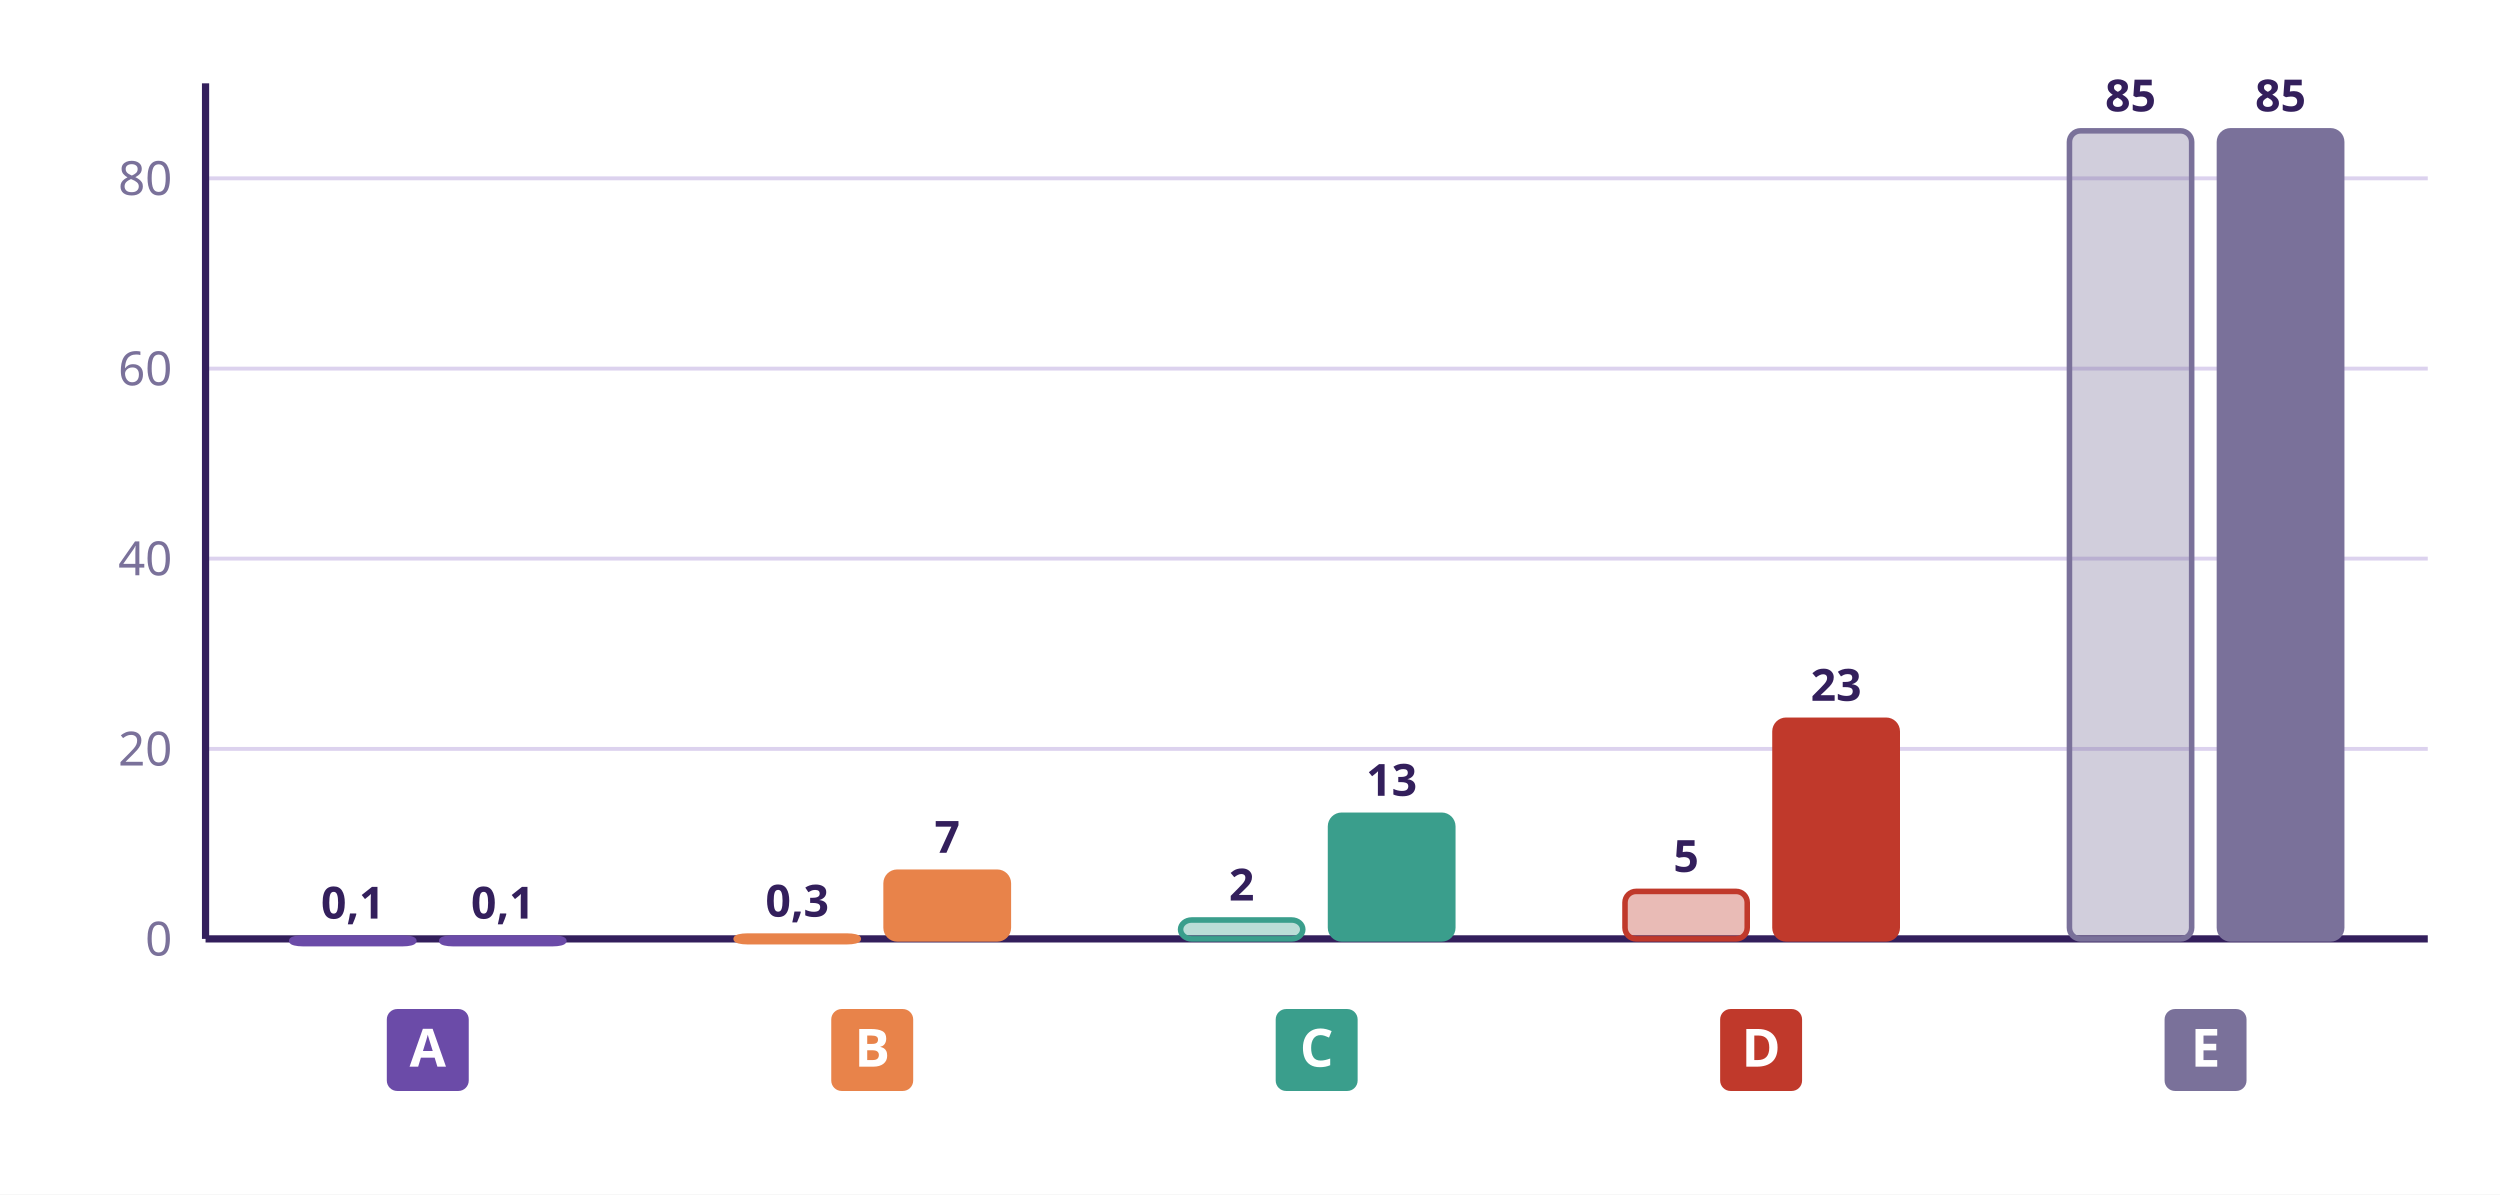
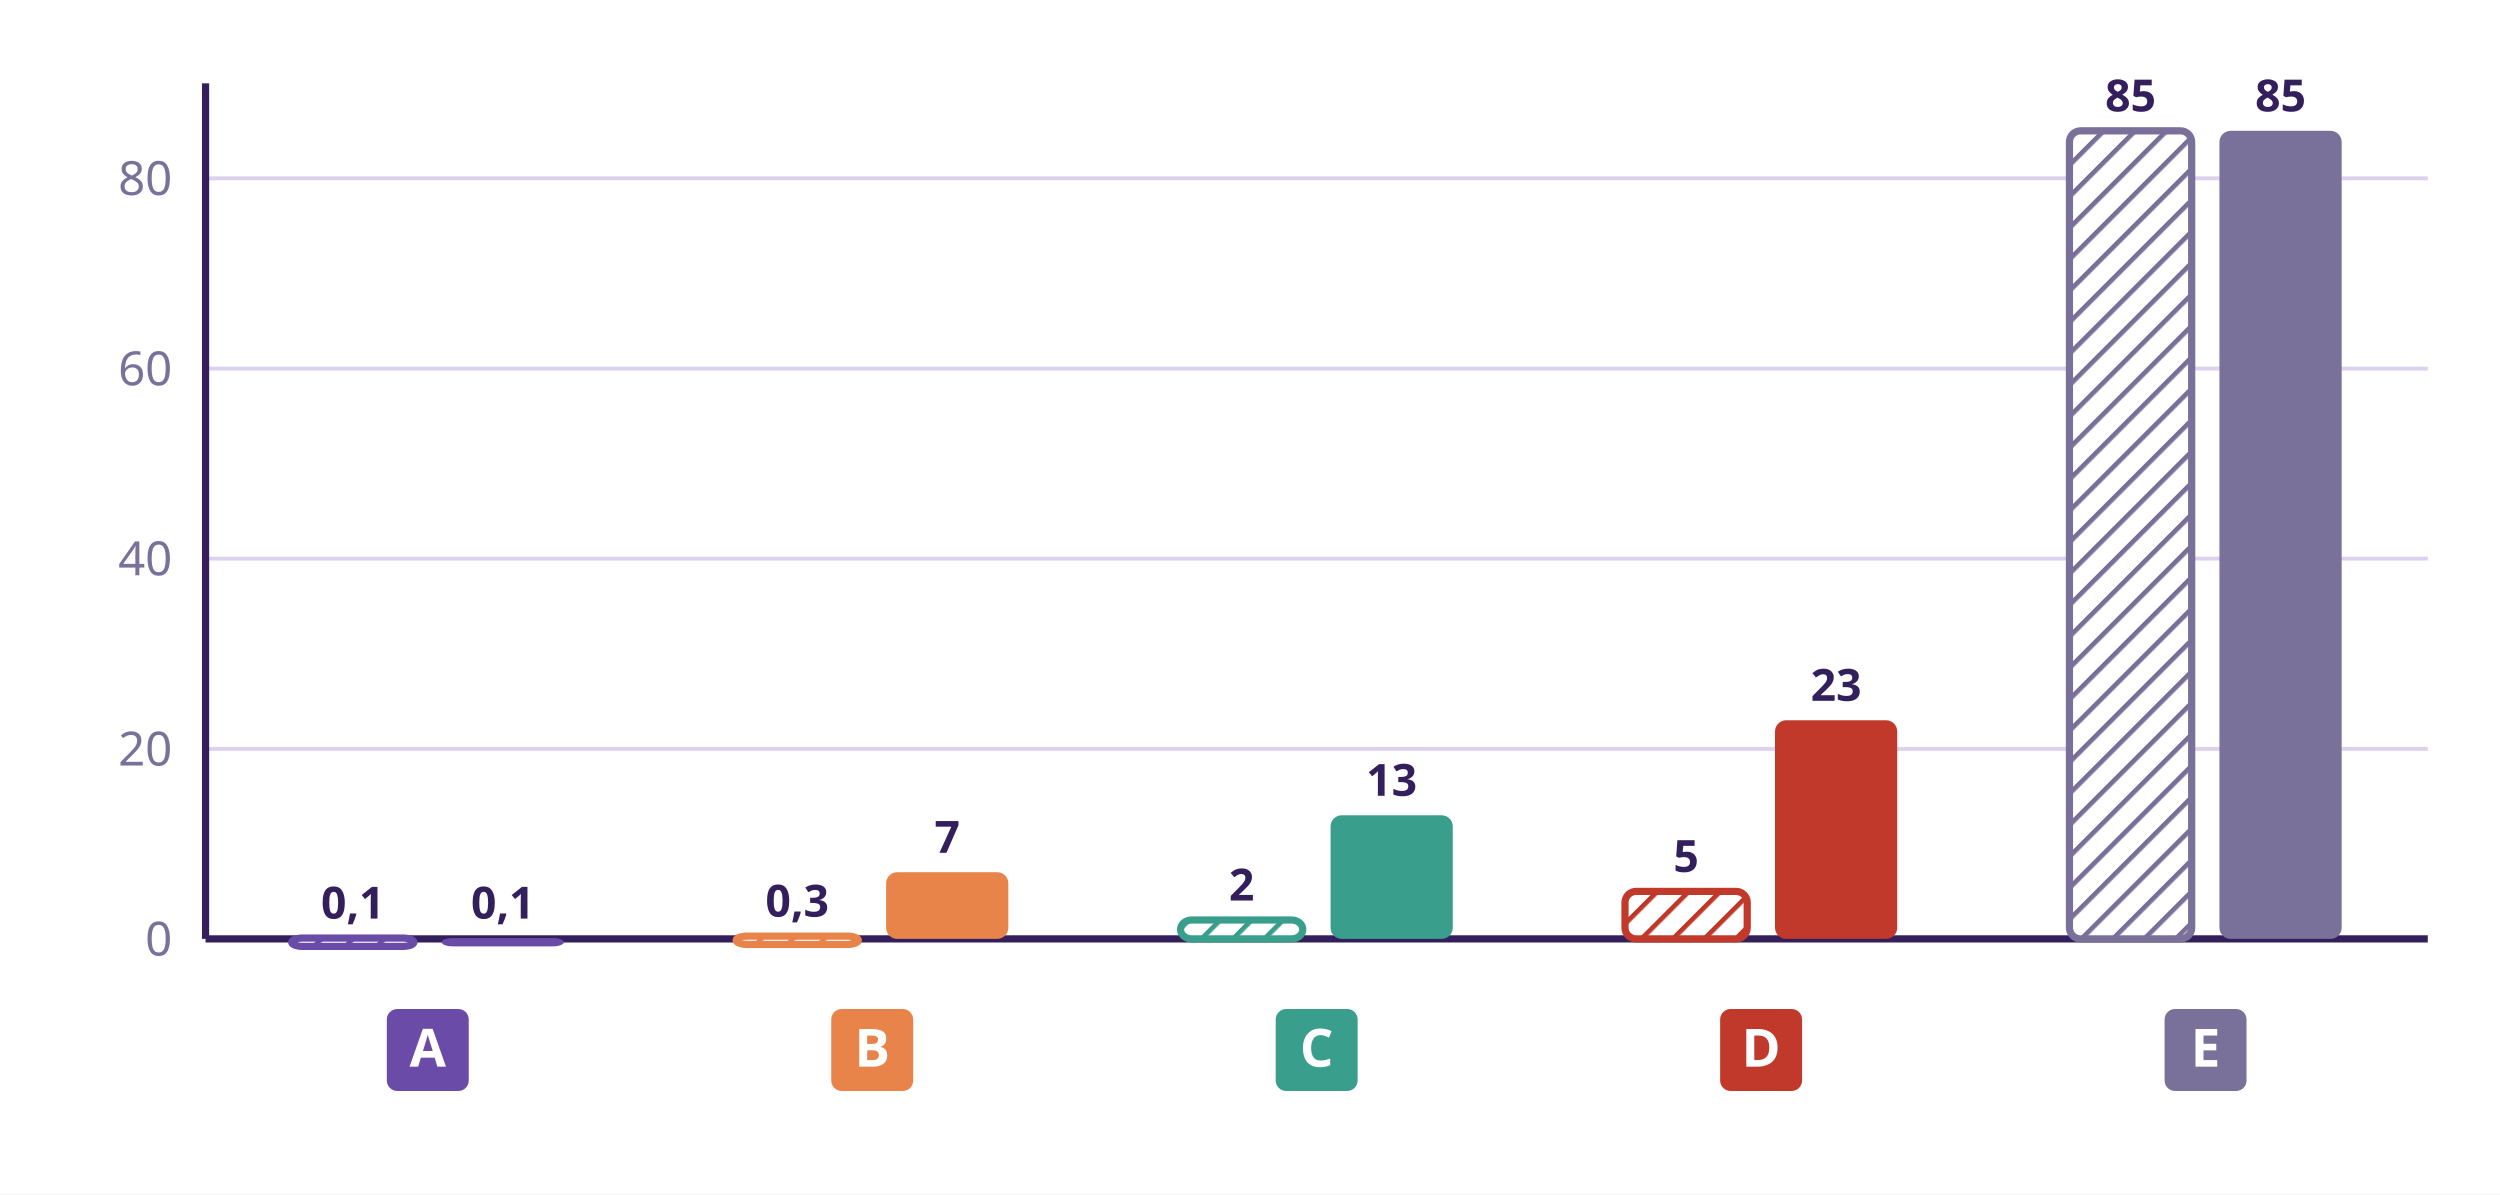
<svg xmlns="http://www.w3.org/2000/svg" viewBox="0 0 900 430" width="900" height="430" role="img">
  <rect width="900" height="430" fill="#ffffff" />
+   <defs>
+     <pattern id="h0" width="8" height="8" patternUnits="userSpaceOnUse" patternTransform="rotate(45)">
+       <rect width="8" height="8" fill="#ffffff" />
+       <line x1="0" y1="0" x2="0" y2="8" stroke="#6B4BA8" stroke-width="3.4" />
+     </pattern>
+     <pattern id="h1" width="8" height="8" patternUnits="userSpaceOnUse" patternTransform="rotate(45)">
+       <rect width="8" height="8" fill="#ffffff" />
+       <line x1="0" y1="0" x2="0" y2="8" stroke="#e8834a" stroke-width="3.4" />
+     </pattern>
+     <pattern id="h2" width="8" height="8" patternUnits="userSpaceOnUse" patternTransform="rotate(45)">
+       <rect width="8" height="8" fill="#ffffff" />
+       <line x1="0" y1="0" x2="0" y2="8" stroke="#3a9e8c" stroke-width="3.4" />
+     </pattern>
+     <pattern id="h3" width="8" height="8" patternUnits="userSpaceOnUse" patternTransform="rotate(45)">
+       <rect width="8" height="8" fill="#ffffff" />
+       <line x1="0" y1="0" x2="0" y2="8" stroke="#c0392b" stroke-width="3.4" />
+     </pattern>
+     <pattern id="h4" width="8" height="8" patternUnits="userSpaceOnUse" patternTransform="rotate(45)">
+       <rect width="8" height="8" fill="#ffffff" />
+       <line x1="0" y1="0" x2="0" y2="8" stroke="#7A719A" stroke-width="3.4" />
+     </pattern>
+   </defs>
  <line x1="74" y1="338.0" x2="874" y2="338.0" stroke="#331F5C" stroke-width="2.6" />
  <text x="62" y="344.0" text-anchor="end" font-family="sans-serif" font-size="17" fill="#7A719A">0</text>
  <line x1="74" y1="269.6" x2="874" y2="269.6" stroke="#DCD2EE" stroke-width="1.4" />
  <text x="62" y="275.6" text-anchor="end" font-family="sans-serif" font-size="17" fill="#7A719A">20</text>
  <line x1="74" y1="201.1" x2="874" y2="201.1" stroke="#DCD2EE" stroke-width="1.4" />
  <text x="62" y="207.1" text-anchor="end" font-family="sans-serif" font-size="17" fill="#7A719A">40</text>
  <line x1="74" y1="132.7" x2="874" y2="132.7" stroke="#DCD2EE" stroke-width="1.4" />
  <text x="62" y="138.7" text-anchor="end" font-family="sans-serif" font-size="17" fill="#7A719A">60</text>
  <line x1="74" y1="64.2" x2="874" y2="64.2" stroke="#DCD2EE" stroke-width="1.4" />
  <text x="62" y="70.2" text-anchor="end" font-family="sans-serif" font-size="17" fill="#7A719A">80</text>
  <line x1="74" y1="30" x2="74" y2="338.0" stroke="#331F5C" stroke-width="2.6" />
-   <rect x="105.0" y="337.7" width="44" height="2.0" rx="4" fill="#6B4BA8" fill-opacity="0.34" stroke="#6B4BA8" stroke-width="2" />
+   <rect x="105.0" y="337.7" width="44" height="3.0" rx="4" fill="url(#h0)" stroke="#6B4BA8" stroke-width="2.6" />
  <text x="127.0" y="330.7" text-anchor="middle" font-family="sans-serif" font-size="16" font-weight="700" fill="#331F5C">0,1</text>
-   <rect x="159.0" y="337.7" width="44" height="2.0" rx="4" fill="#6B4BA8" fill-opacity="1" stroke="#6B4BA8" stroke-width="2" />
+   <rect x="159.0" y="337.7" width="44" height="3.0" rx="4" fill="#6B4BA8" stroke="none" stroke-width="0.0" />
  <text x="181.0" y="330.7" text-anchor="middle" font-family="sans-serif" font-size="16" font-weight="700" fill="#331F5C">0,1</text>
  <rect x="138" y="362" width="32" height="32" rx="5" fill="#6B4BA8" stroke="#fff" stroke-width="2.5" />
  <text x="154" y="384" text-anchor="middle" font-family="sans-serif" font-size="19" font-weight="700" fill="#ffffff">A</text>
-   <rect x="265.0" y="337.0" width="44" height="2.0" rx="4" fill="#e8834a" fill-opacity="0.34" stroke="#e8834a" stroke-width="2" />
+   <rect x="265.0" y="337.0" width="44" height="3.0" rx="4" fill="url(#h1)" stroke="#e8834a" stroke-width="2.6" />
  <text x="287.0" y="330.0" text-anchor="middle" font-family="sans-serif" font-size="16" font-weight="700" fill="#331F5C">0,3</text>
-   <rect x="319.0" y="314.0" width="44" height="24.0" rx="4" fill="#e8834a" fill-opacity="1" stroke="#e8834a" stroke-width="2" />
+   <rect x="319.0" y="314.0" width="44" height="24.0" rx="4" fill="#e8834a" stroke="none" stroke-width="0.0" />
  <text x="341.0" y="307.0" text-anchor="middle" font-family="sans-serif" font-size="16" font-weight="700" fill="#331F5C">7</text>
  <rect x="298" y="362" width="32" height="32" rx="5" fill="#e8834a" stroke="#fff" stroke-width="2.5" />
  <text x="314" y="384" text-anchor="middle" font-family="sans-serif" font-size="19" font-weight="700" fill="#ffffff">B</text>
-   <rect x="425.0" y="331.2" width="44" height="6.8" rx="4" fill="#3a9e8c" fill-opacity="0.34" stroke="#3a9e8c" stroke-width="2" />
+   <rect x="425.0" y="331.2" width="44" height="6.8" rx="4" fill="url(#h2)" stroke="#3a9e8c" stroke-width="2.6" />
  <text x="447.0" y="324.2" text-anchor="middle" font-family="sans-serif" font-size="16" font-weight="700" fill="#331F5C">2</text>
-   <rect x="479.0" y="293.5" width="44" height="44.5" rx="4" fill="#3a9e8c" fill-opacity="1" stroke="#3a9e8c" stroke-width="2" />
+   <rect x="479.0" y="293.5" width="44" height="44.5" rx="4" fill="#3a9e8c" stroke="none" stroke-width="0.0" />
  <text x="501.0" y="286.5" text-anchor="middle" font-family="sans-serif" font-size="16" font-weight="700" fill="#331F5C">13</text>
  <rect x="458" y="362" width="32" height="32" rx="5" fill="#3a9e8c" stroke="#fff" stroke-width="2.5" />
  <text x="474" y="384" text-anchor="middle" font-family="sans-serif" font-size="19" font-weight="700" fill="#ffffff">C</text>
-   <rect x="585.0" y="320.9" width="44" height="17.1" rx="4" fill="#c0392b" fill-opacity="0.34" stroke="#c0392b" stroke-width="2" />
+   <rect x="585.0" y="320.9" width="44" height="17.1" rx="4" fill="url(#h3)" stroke="#c0392b" stroke-width="2.6" />
  <text x="607.0" y="313.9" text-anchor="middle" font-family="sans-serif" font-size="16" font-weight="700" fill="#331F5C">5</text>
-   <rect x="639.0" y="259.3" width="44" height="78.7" rx="4" fill="#c0392b" fill-opacity="1" stroke="#c0392b" stroke-width="2" />
+   <rect x="639.0" y="259.3" width="44" height="78.7" rx="4" fill="#c0392b" stroke="none" stroke-width="0.0" />
  <text x="661.0" y="252.3" text-anchor="middle" font-family="sans-serif" font-size="16" font-weight="700" fill="#331F5C">23</text>
  <rect x="618" y="362" width="32" height="32" rx="5" fill="#c0392b" stroke="#fff" stroke-width="2.5" />
  <text x="634" y="384" text-anchor="middle" font-family="sans-serif" font-size="19" font-weight="700" fill="#ffffff">D</text>
-   <rect x="745.0" y="47.1" width="44" height="290.9" rx="4" fill="#7A719A" fill-opacity="0.34" stroke="#7A719A" stroke-width="2" />
+   <rect x="745.0" y="47.1" width="44" height="290.9" rx="4" fill="url(#h4)" stroke="#7A719A" stroke-width="2.6" />
  <text x="767.0" y="40.1" text-anchor="middle" font-family="sans-serif" font-size="16" font-weight="700" fill="#331F5C">85</text>
-   <rect x="799.0" y="47.1" width="44" height="290.9" rx="4" fill="#7A719A" fill-opacity="1" stroke="#7A719A" stroke-width="2" />
+   <rect x="799.0" y="47.1" width="44" height="290.9" rx="4" fill="#7A719A" stroke="none" stroke-width="0.0" />
  <text x="821.0" y="40.1" text-anchor="middle" font-family="sans-serif" font-size="16" font-weight="700" fill="#331F5C">85</text>
  <rect x="778" y="362" width="32" height="32" rx="5" fill="#7A719A" stroke="#fff" stroke-width="2.5" />
  <text x="794" y="384" text-anchor="middle" font-family="sans-serif" font-size="19" font-weight="700" fill="#ffffff">E</text>
</svg>
